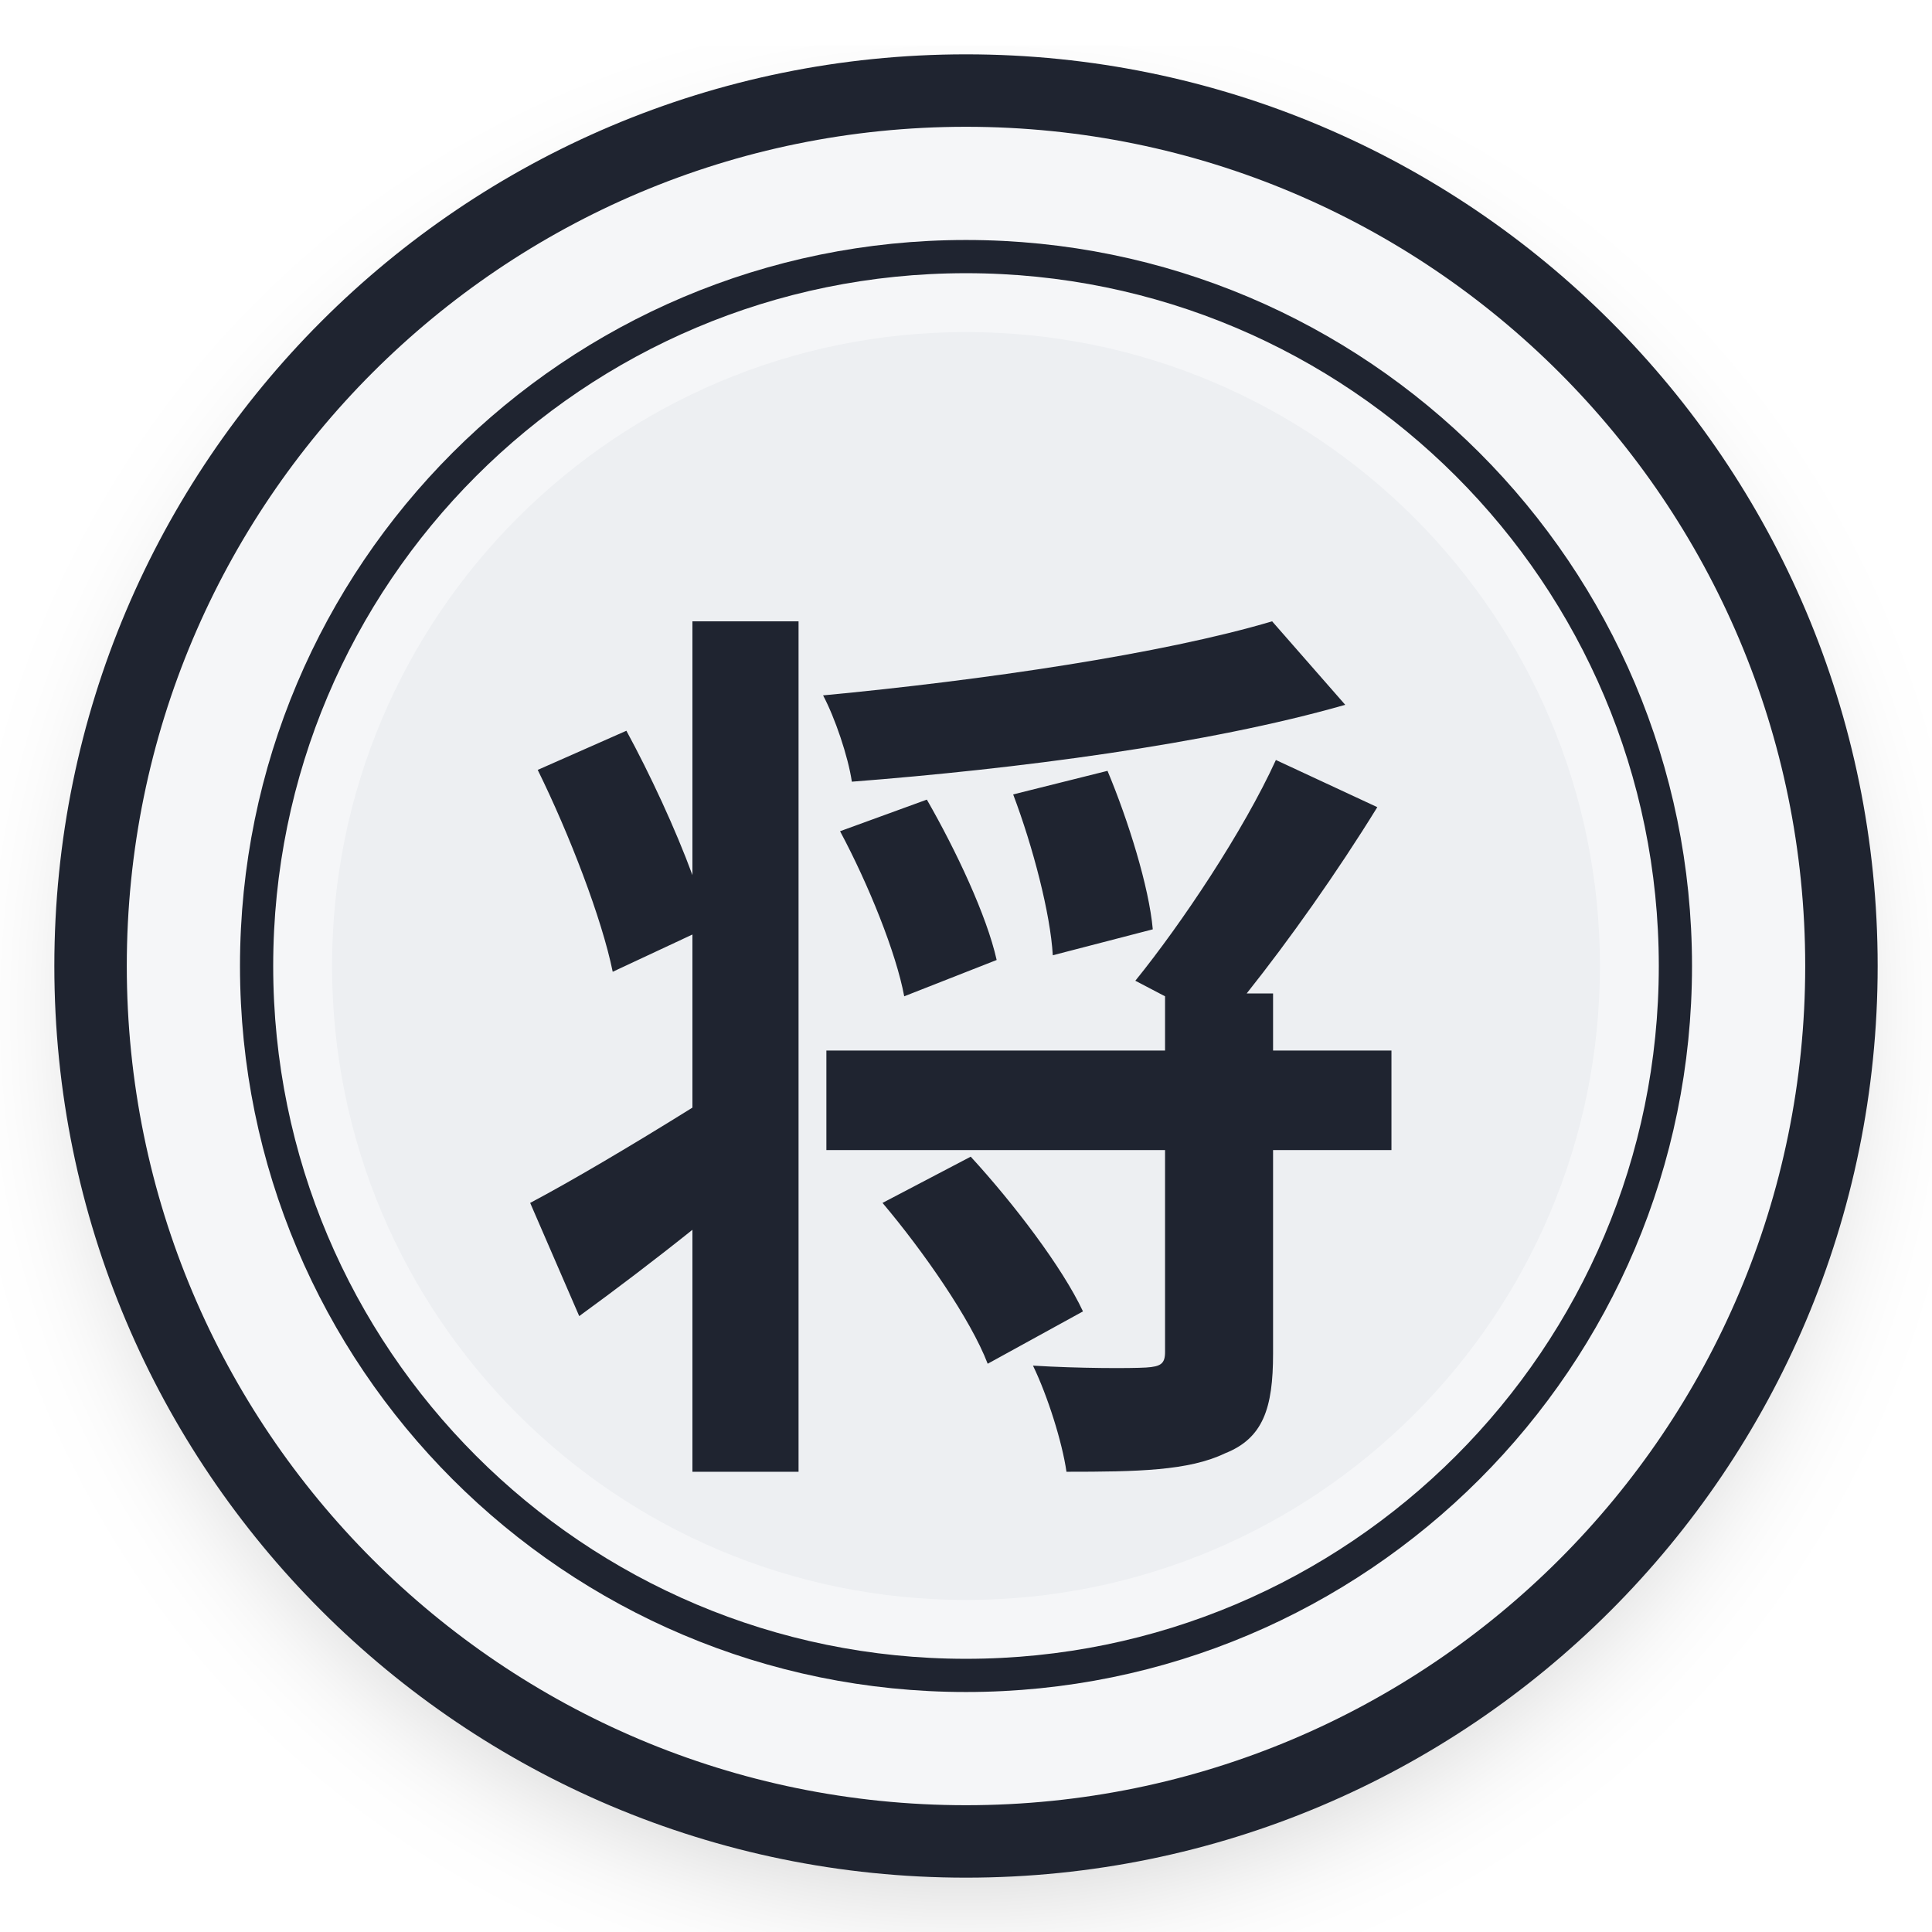
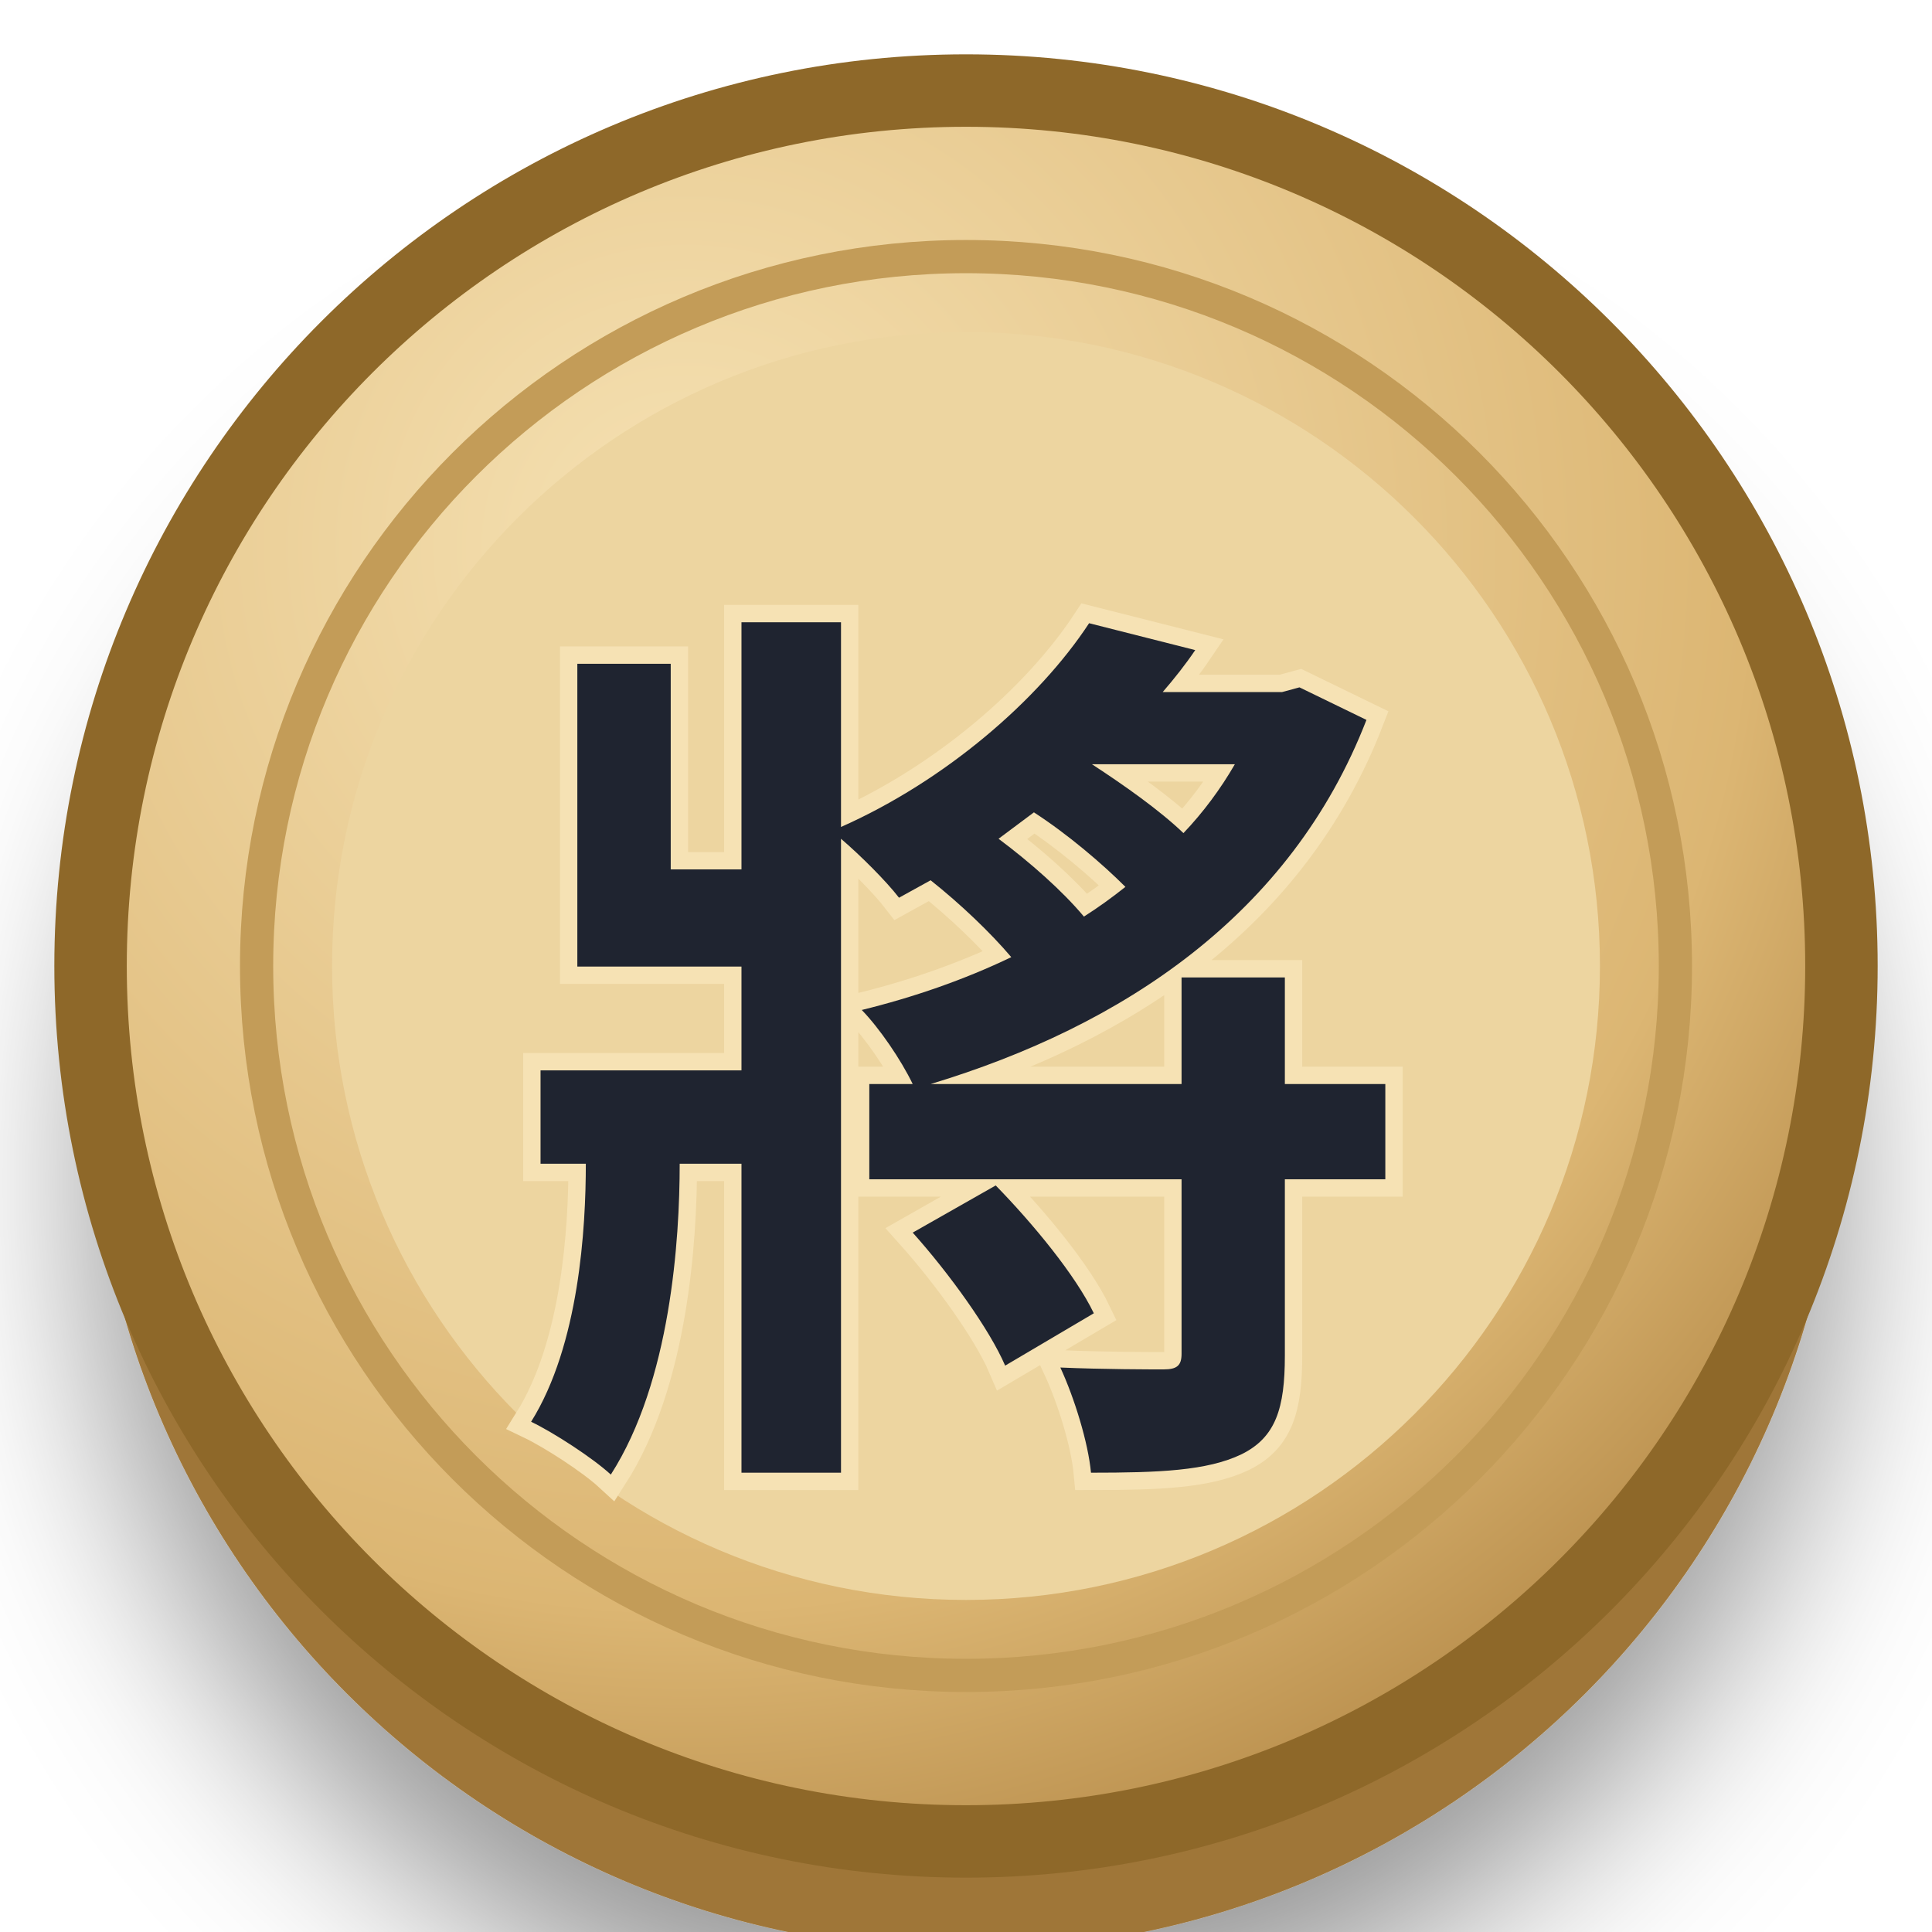
<svg xmlns="http://www.w3.org/2000/svg" width="64" height="64" viewBox="0 0 64 64">
  <defs>
-     <filter id="piece-shadow" x="-25%" y="-25%" width="150%" height="150%">
-       <feDropShadow dx="0" dy="1.5" stdDeviation="2" flood-color="#000000" flood-opacity="0.18" />
+     <radialGradient id="piece-dome-black_general" cx="34%" cy="26%" r="78%">
+       <stop offset="0%" stop-color="#F6E2B4" />
+       <stop offset="78%" stop-color="#DCB673" />
+       <stop offset="100%" stop-color="#BC9250" />
+     </radialGradient>
+     <filter id="piece-shadow-black_general" x="-30%" y="-30%" width="160%" height="175%">
+       <feDropShadow dx="0" dy="3.6" stdDeviation="3.2" flood-color="#000000" flood-opacity="0.42" />
    </filter>
  </defs>
-   <circle cx="32" cy="32" r="29" fill="#F5F6F8" filter="url(#piece-shadow)" />
-   <circle cx="32" cy="32" r="29" fill="none" stroke="#1F2430" stroke-width="2.4" />
-   <circle cx="32" cy="32" r="23.5" fill="none" stroke="#1F2430" stroke-width="1.1" />
-   <circle cx="32" cy="32" r="21" fill="#EDEFF2" />
-   <text x="32" y="33" text-anchor="middle" dominant-baseline="central" font-family="&quot;KaiTi&quot;,&quot;STKaiti&quot;,&quot;Noto Serif SC&quot;,serif" font-size="30" font-weight="700" fill="#1F2430">将</text>
+   <circle cx="32" cy="35.6" r="29" fill="#9F7638" filter="url(#piece-shadow-black_general)" />
+   <circle cx="32" cy="32" r="29" fill="url(#piece-dome-black_general)" stroke="#8E6829" stroke-width="2.4" />
+   <circle cx="32" cy="32" r="23.5" fill="none" stroke="#C39C58" stroke-width="1.1" />
+   <circle cx="32" cy="32" r="21" fill="#EDD5A0" />
+   <text x="32" y="33" text-anchor="middle" dominant-baseline="central" font-family="&quot;KaiTi&quot;,&quot;STKaiti&quot;,&quot;Noto Serif SC&quot;,serif" font-size="30" font-weight="700" fill="#1F2430" stroke="#F6E2B4" stroke-width="1.15" paint-order="stroke">將</text>
</svg>
